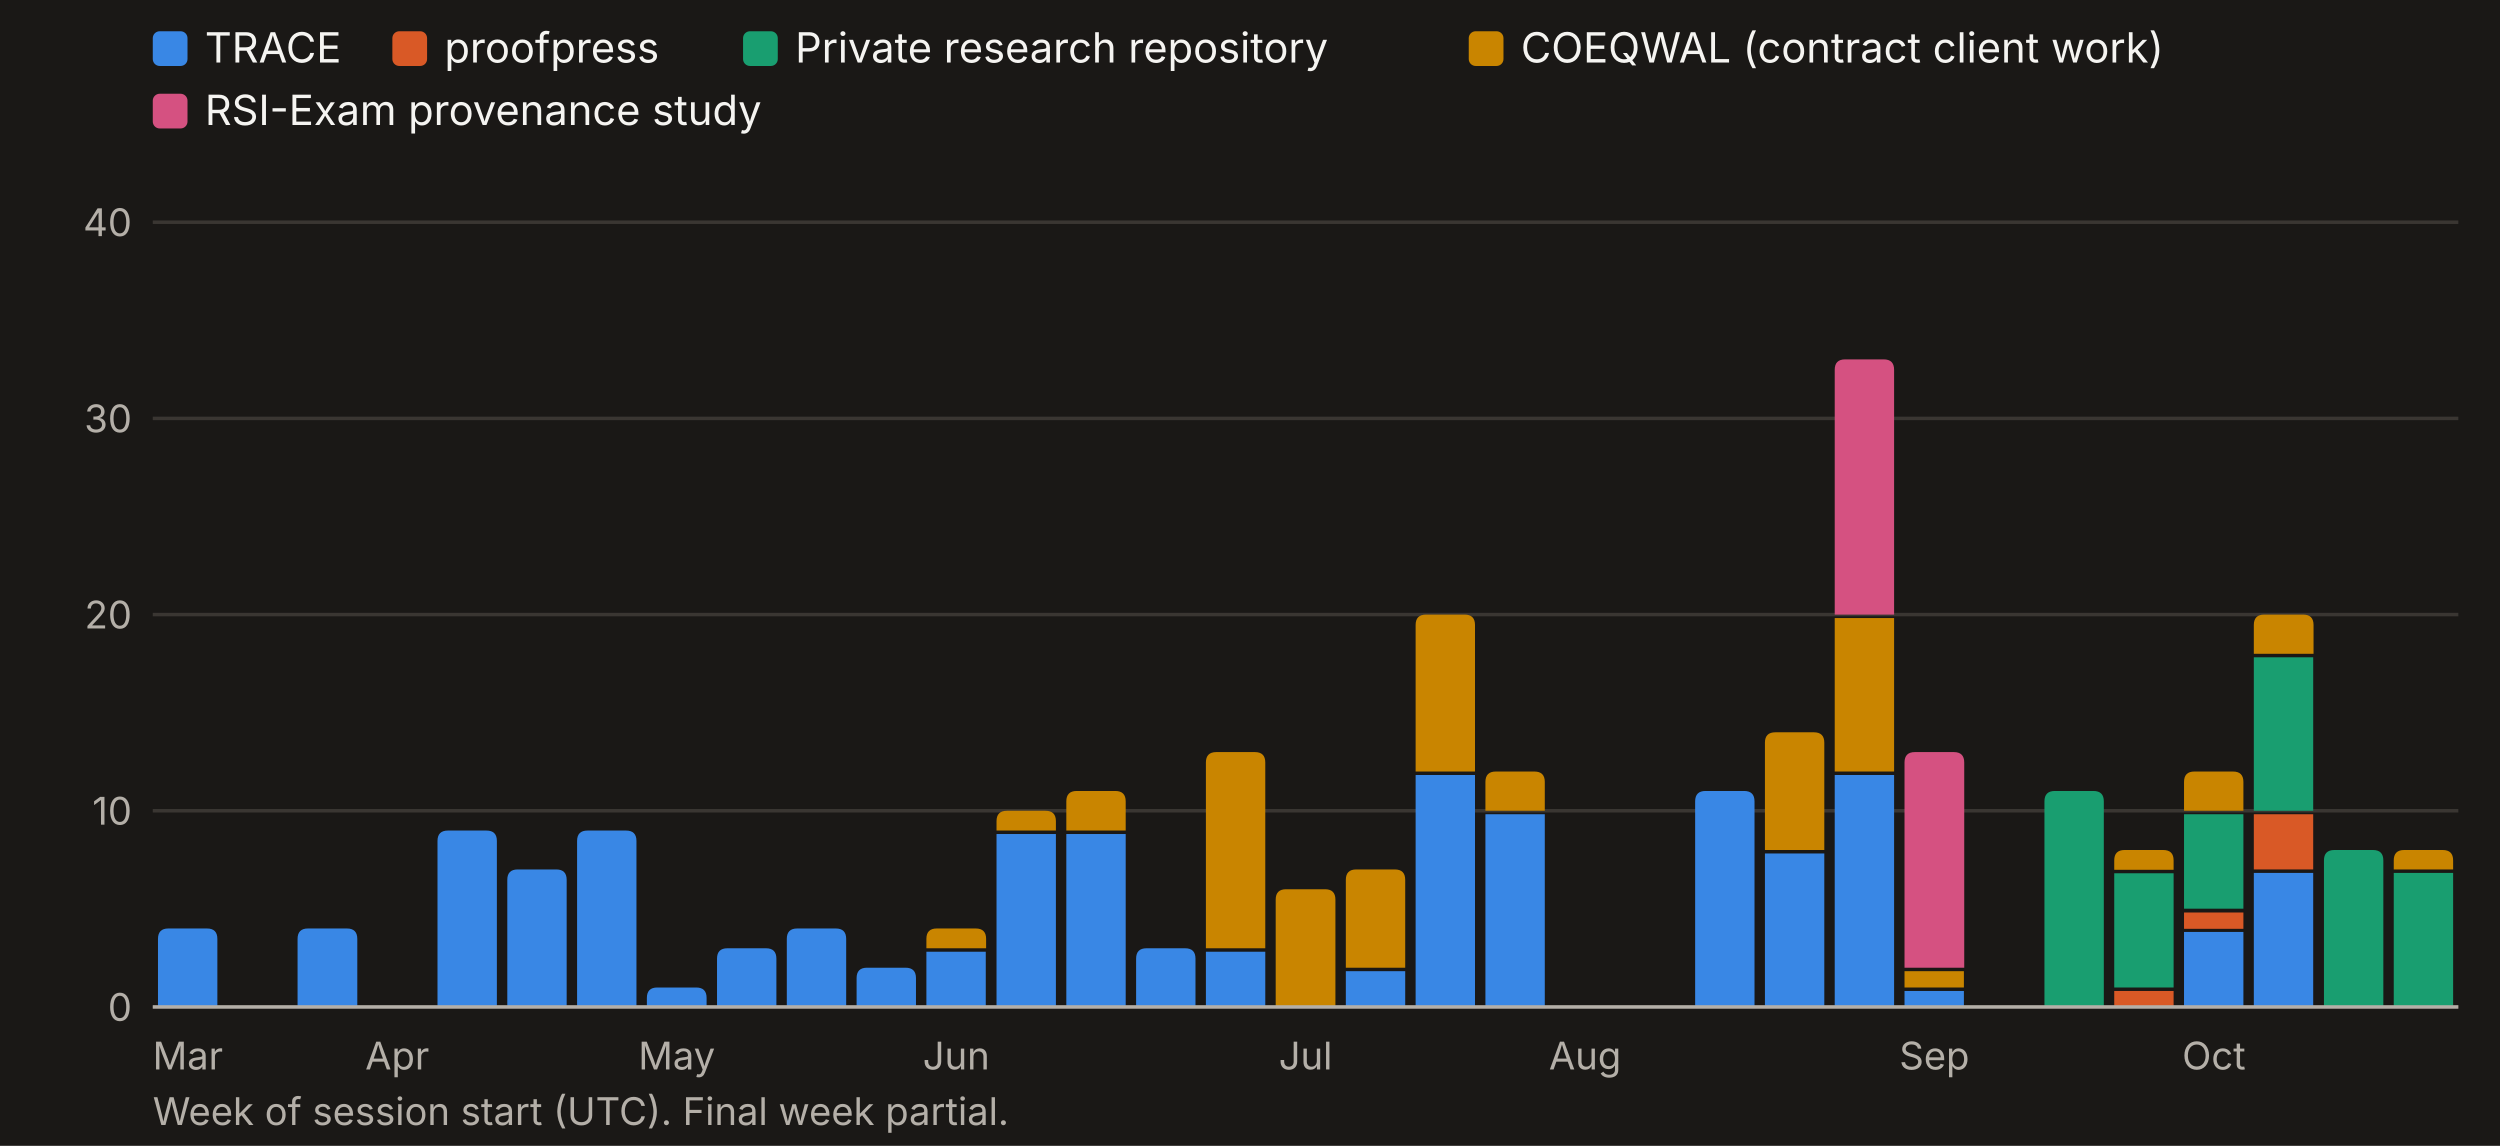
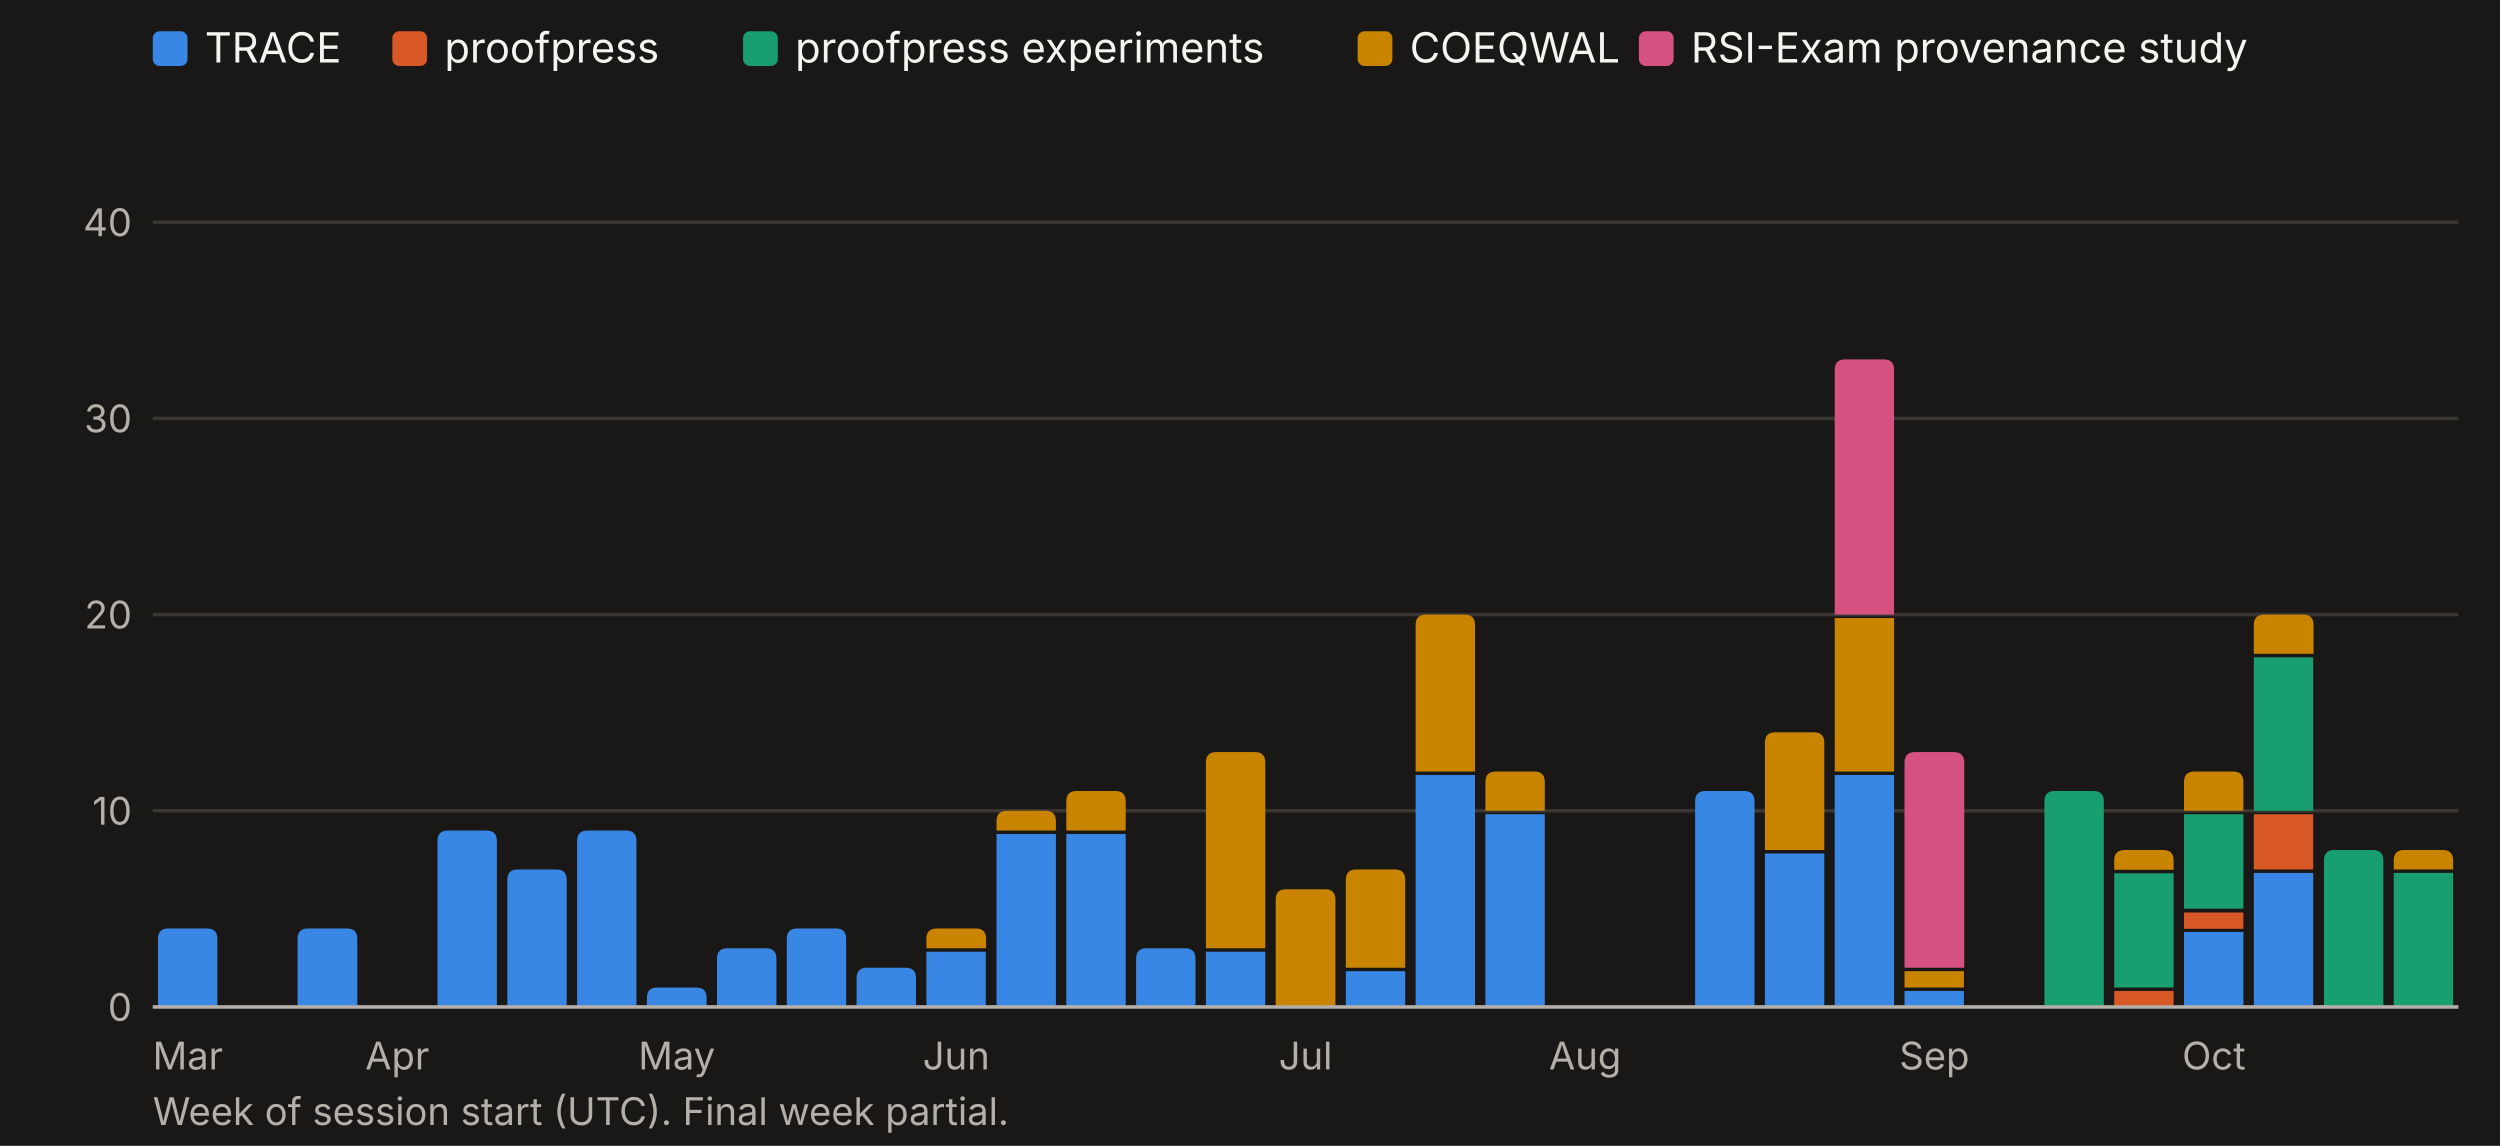
<svg xmlns="http://www.w3.org/2000/svg" viewBox="0 0 720 330" width="720" height="330" role="img" aria-labelledby="t d" font-family="Inter, Helvetica Neue, Segoe UI, system-ui, sans-serif">
  <rect width="720" height="330" fill="#1a1816" />
  <rect x="44" y="9" width="10" height="10" rx="2" fill="#3987e5" />
  <text x="59" y="18" font-size="12" fill="#f5f4f1">TRACE</text>
  <rect x="113" y="9" width="10" height="10" rx="2" fill="#d95926" />
  <text x="128" y="18" font-size="12" fill="#f5f4f1">proofpress</text>
  <rect x="214" y="9" width="10" height="10" rx="2" fill="#199e70" />
-   <text x="229" y="18" font-size="12" fill="#f5f4f1">Private research repository</text>
-   <rect x="423" y="9" width="10" height="10" rx="2" fill="#c98500" />
-   <text x="438" y="18" font-size="12" fill="#f5f4f1">COEQWAL (contract client work)</text>
-   <rect x="44" y="27" width="10" height="10" rx="2" fill="#d55181" />
-   <text x="59" y="36" font-size="12" fill="#f5f4f1">RSI-Exam provenance study</text>
+   <text x="229" y="18" font-size="12" fill="#f5f4f1">proofpress experiments</text>
+   <rect x="391" y="9" width="10" height="10" rx="2" fill="#c98500" />
+   <text x="406" y="18" font-size="12" fill="#f5f4f1">COEQWAL</text>
+   <rect x="472" y="9" width="10" height="10" rx="2" fill="#d55181" />
+   <text x="487" y="18" font-size="12" fill="#f5f4f1">RSI-Exam provenance study</text>
  <line x1="44" x2="708" y1="290.0" y2="290.0" stroke="#3a3632" stroke-width="1" />
  <text x="38" y="294.0" font-size="11" text-anchor="end" fill="#b4afa8">0</text>
  <line x1="44" x2="708" y1="233.5" y2="233.5" stroke="#3a3632" stroke-width="1" />
  <text x="38" y="237.5" font-size="11" text-anchor="end" fill="#b4afa8">10</text>
  <line x1="44" x2="708" y1="177.0" y2="177.0" stroke="#3a3632" stroke-width="1" />
  <text x="38" y="181.0" font-size="11" text-anchor="end" fill="#b4afa8">20</text>
  <line x1="44" x2="708" y1="120.5" y2="120.5" stroke="#3a3632" stroke-width="1" />
  <text x="38" y="124.5" font-size="11" text-anchor="end" fill="#b4afa8">30</text>
  <line x1="44" x2="708" y1="64.0" y2="64.0" stroke="#3a3632" stroke-width="1" />
  <text x="38" y="68.0" font-size="11" text-anchor="end" fill="#b4afa8">40</text>
  <path d="M45.5,290.0 V270.4 Q45.5,267.4 48.5,267.4 H59.6 Q62.6,267.4 62.6,270.4 V290.0 Z" fill="#3987e5" />
  <path d="M85.7,290.0 V270.4 Q85.7,267.4 88.7,267.4 H99.9 Q102.9,267.4 102.9,270.4 V290.0 Z" fill="#3987e5" />
  <path d="M126.0,290.0 V242.2 Q126.0,239.2 129.0,239.2 H140.1 Q143.1,239.2 143.1,242.2 V290.0 Z" fill="#3987e5" />
  <path d="M146.1,290.0 V253.4 Q146.1,250.4 149.1,250.4 H160.2 Q163.2,250.4 163.2,253.4 V290.0 Z" fill="#3987e5" />
  <path d="M166.2,290.0 V242.2 Q166.2,239.2 169.2,239.2 H180.3 Q183.3,239.2 183.3,242.2 V290.0 Z" fill="#3987e5" />
  <path d="M186.3,290.0 V287.4 Q186.3,284.4 189.3,284.4 H200.5 Q203.5,284.4 203.5,287.4 V290.0 Z" fill="#3987e5" />
  <path d="M206.5,290.0 V276.1 Q206.5,273.1 209.5,273.1 H220.6 Q223.6,273.1 223.6,276.1 V290.0 Z" fill="#3987e5" />
  <path d="M226.6,290.0 V270.4 Q226.6,267.4 229.6,267.4 H240.7 Q243.7,267.4 243.7,270.4 V290.0 Z" fill="#3987e5" />
  <path d="M246.7,290.0 V281.7 Q246.7,278.7 249.7,278.7 H260.8 Q263.8,278.7 263.8,281.7 V290.0 Z" fill="#3987e5" />
  <rect x="266.8" y="274.1" width="17.1" height="15.9" fill="#3987e5" />
  <path d="M266.8,273.1 V270.4 Q266.8,267.4 269.8,267.4 H281.0 Q284.0,267.4 284.0,270.4 V273.1 Z" fill="#c98500" />
  <rect x="287.0" y="240.2" width="17.1" height="49.9" fill="#3987e5" />
  <path d="M287.0,239.2 V236.5 Q287.0,233.5 290.0,233.5 H301.1 Q304.1,233.5 304.1,236.5 V239.2 Z" fill="#c98500" />
  <rect x="307.1" y="240.2" width="17.1" height="49.9" fill="#3987e5" />
  <path d="M307.1,239.2 V230.8 Q307.1,227.8 310.1,227.8 H321.2 Q324.2,227.8 324.2,230.8 V239.2 Z" fill="#c98500" />
  <path d="M327.2,290.0 V276.1 Q327.2,273.1 330.2,273.1 H341.3 Q344.3,273.1 344.3,276.1 V290.0 Z" fill="#3987e5" />
  <rect x="347.3" y="274.1" width="17.1" height="15.9" fill="#3987e5" />
  <path d="M347.3,273.1 V219.6 Q347.3,216.6 350.3,216.6 H361.4 Q364.4,216.6 364.4,219.6 V273.1 Z" fill="#c98500" />
  <path d="M367.4,290.0 V259.1 Q367.4,256.1 370.4,256.1 H381.6 Q384.6,256.1 384.6,259.1 V290.0 Z" fill="#c98500" />
  <rect x="387.6" y="279.7" width="17.1" height="10.3" fill="#3987e5" />
  <path d="M387.6,278.7 V253.4 Q387.6,250.4 390.6,250.4 H401.7 Q404.7,250.4 404.7,253.4 V278.7 Z" fill="#c98500" />
  <rect x="407.7" y="223.2" width="17.1" height="66.8" fill="#3987e5" />
  <path d="M407.7,222.2 V180.0 Q407.7,177.0 410.7,177.0 H421.8 Q424.8,177.0 424.8,180.0 V222.2 Z" fill="#c98500" />
  <rect x="427.8" y="234.5" width="17.1" height="55.5" fill="#3987e5" />
  <path d="M427.8,233.5 V225.2 Q427.8,222.2 430.8,222.2 H441.9 Q444.9,222.2 444.9,225.2 V233.5 Z" fill="#c98500" />
  <path d="M488.2,290.0 V230.8 Q488.2,227.8 491.2,227.8 H502.3 Q505.3,227.8 505.3,230.8 V290.0 Z" fill="#3987e5" />
  <rect x="508.3" y="245.8" width="17.1" height="44.2" fill="#3987e5" />
  <path d="M508.3,244.8 V213.9 Q508.3,210.9 511.3,210.9 H522.4 Q525.4,210.9 525.4,213.9 V244.8 Z" fill="#c98500" />
  <rect x="528.4" y="223.2" width="17.1" height="66.8" fill="#3987e5" />
  <rect x="528.4" y="178.0" width="17.1" height="44.2" fill="#c98500" />
  <path d="M528.4,177.0 V106.5 Q528.4,103.5 531.4,103.5 H542.5 Q545.5,103.5 545.5,106.5 V177.0 Z" fill="#d55181" />
  <rect x="548.5" y="285.4" width="17.1" height="4.7" fill="#3987e5" />
  <rect x="548.5" y="279.7" width="17.1" height="4.7" fill="#c98500" />
  <path d="M548.5,278.7 V219.6 Q548.5,216.6 551.5,216.6 H562.7 Q565.7,216.6 565.7,219.6 V278.7 Z" fill="#d55181" />
  <path d="M588.8,290.0 V230.8 Q588.8,227.8 591.8,227.8 H602.9 Q605.9,227.8 605.9,230.8 V290.0 Z" fill="#199e70" />
  <rect x="608.9" y="285.4" width="17.1" height="4.7" fill="#d95926" />
  <rect x="608.9" y="251.5" width="17.1" height="32.9" fill="#199e70" />
  <path d="M608.9,250.5 V247.8 Q608.9,244.8 611.9,244.8 H623.0 Q626.0,244.8 626.0,247.8 V250.5 Z" fill="#c98500" />
  <rect x="629.0" y="268.4" width="17.1" height="21.6" fill="#3987e5" />
  <rect x="629.0" y="262.8" width="17.1" height="4.7" fill="#d95926" />
  <rect x="629.0" y="234.5" width="17.1" height="27.2" fill="#199e70" />
  <path d="M629.0,233.5 V225.2 Q629.0,222.2 632.0,222.2 H643.1 Q646.1,222.2 646.1,225.2 V233.5 Z" fill="#c98500" />
  <rect x="649.1" y="251.4" width="17.1" height="38.5" fill="#3987e5" />
  <rect x="649.1" y="234.5" width="17.1" height="15.9" fill="#d95926" />
  <rect x="649.1" y="189.3" width="17.1" height="44.2" fill="#199e70" />
  <path d="M649.1,188.3 V180.0 Q649.1,177.0 652.1,177.0 H663.3 Q666.3,177.0 666.3,180.0 V188.3 Z" fill="#c98500" />
  <path d="M669.3,290.0 V247.8 Q669.3,244.8 672.3,244.8 H683.4 Q686.4,244.8 686.4,247.8 V290.0 Z" fill="#199e70" />
  <rect x="689.4" y="251.4" width="17.1" height="38.5" fill="#199e70" />
  <path d="M689.4,250.4 V247.8 Q689.4,244.8 692.4,244.8 H703.5 Q706.5,244.8 706.5,247.8 V250.4 Z" fill="#c98500" />
  <text x="54.1" y="308" font-size="11" text-anchor="middle" fill="#b4afa8">Mar</text>
  <text x="114.4" y="308" font-size="11" text-anchor="middle" fill="#b4afa8">Apr</text>
  <text x="194.9" y="308" font-size="11" text-anchor="middle" fill="#b4afa8">May</text>
  <text x="275.4" y="308" font-size="11" text-anchor="middle" fill="#b4afa8">Jun</text>
  <text x="376.0" y="308" font-size="11" text-anchor="middle" fill="#b4afa8">Jul</text>
  <text x="456.5" y="308" font-size="11" text-anchor="middle" fill="#b4afa8">Aug</text>
  <text x="557.1" y="308" font-size="11" text-anchor="middle" fill="#b4afa8">Sep</text>
  <text x="637.6" y="308" font-size="11" text-anchor="middle" fill="#b4afa8">Oct</text>
  <line x1="44" x2="708" y1="290" y2="290" stroke="#b4afa8" stroke-width="1" />
  <text x="44" y="324" font-size="11" fill="#b4afa8">Week of session start (UTC). Final week partial.</text>
</svg>
